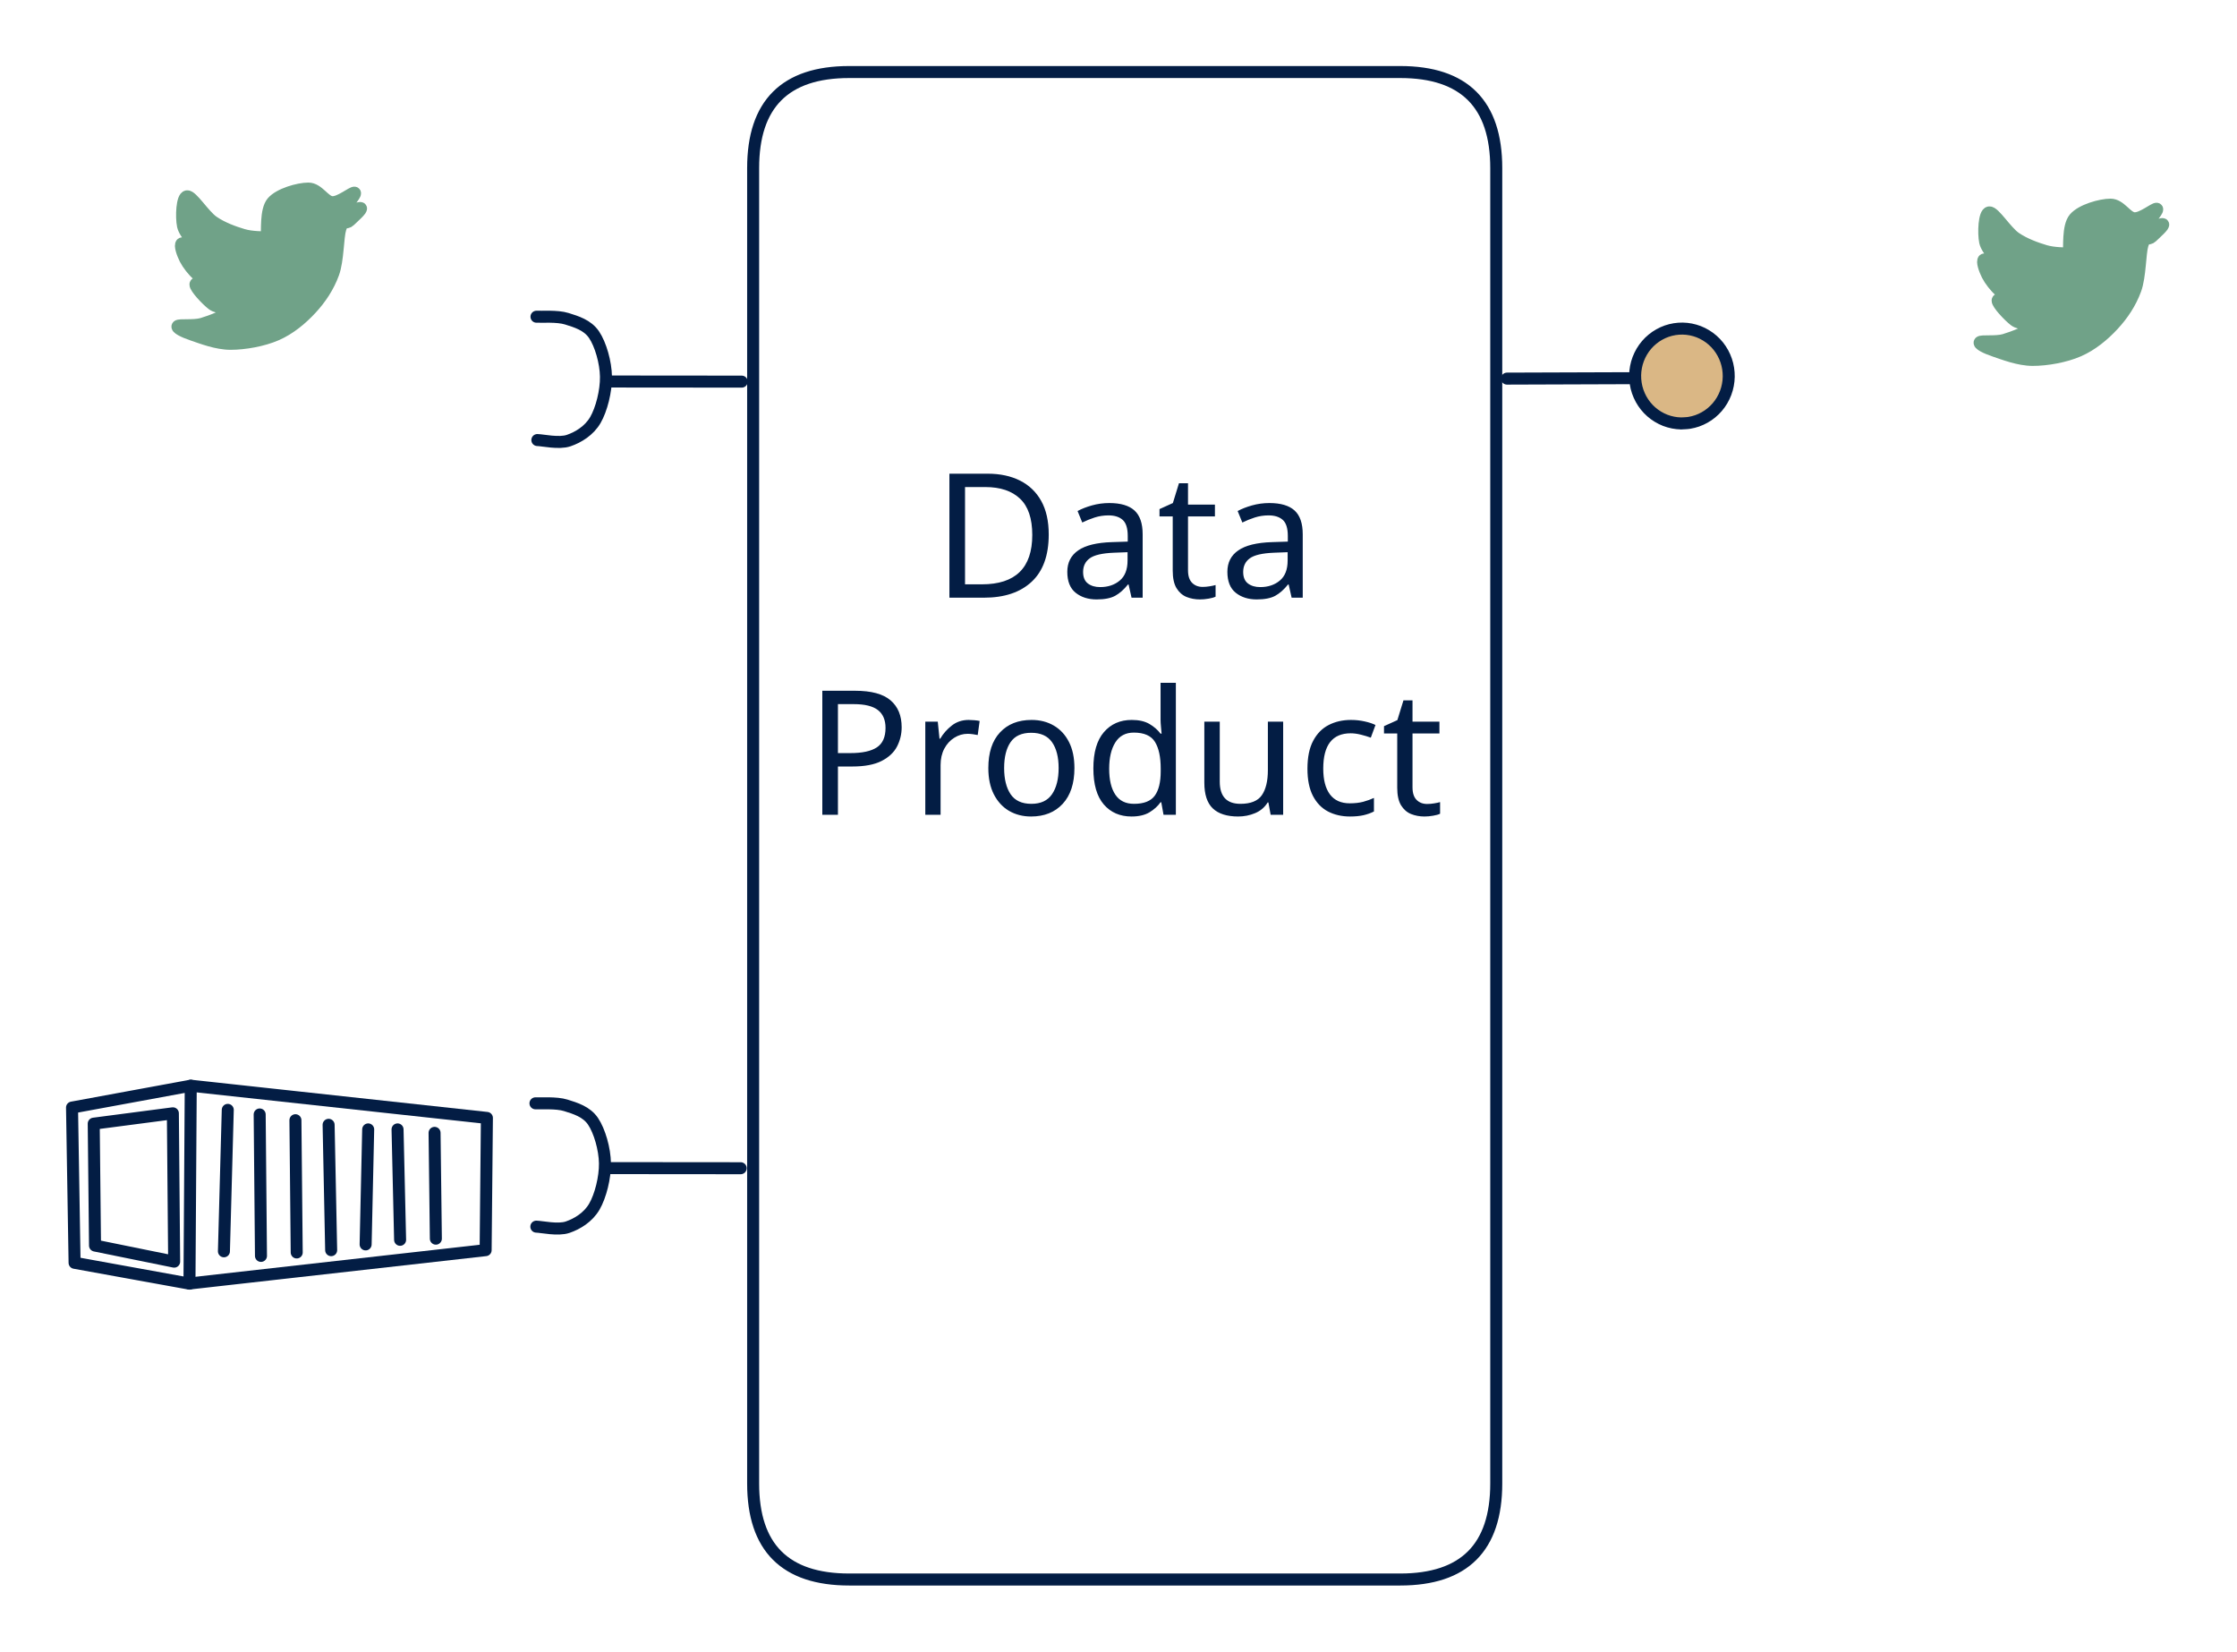
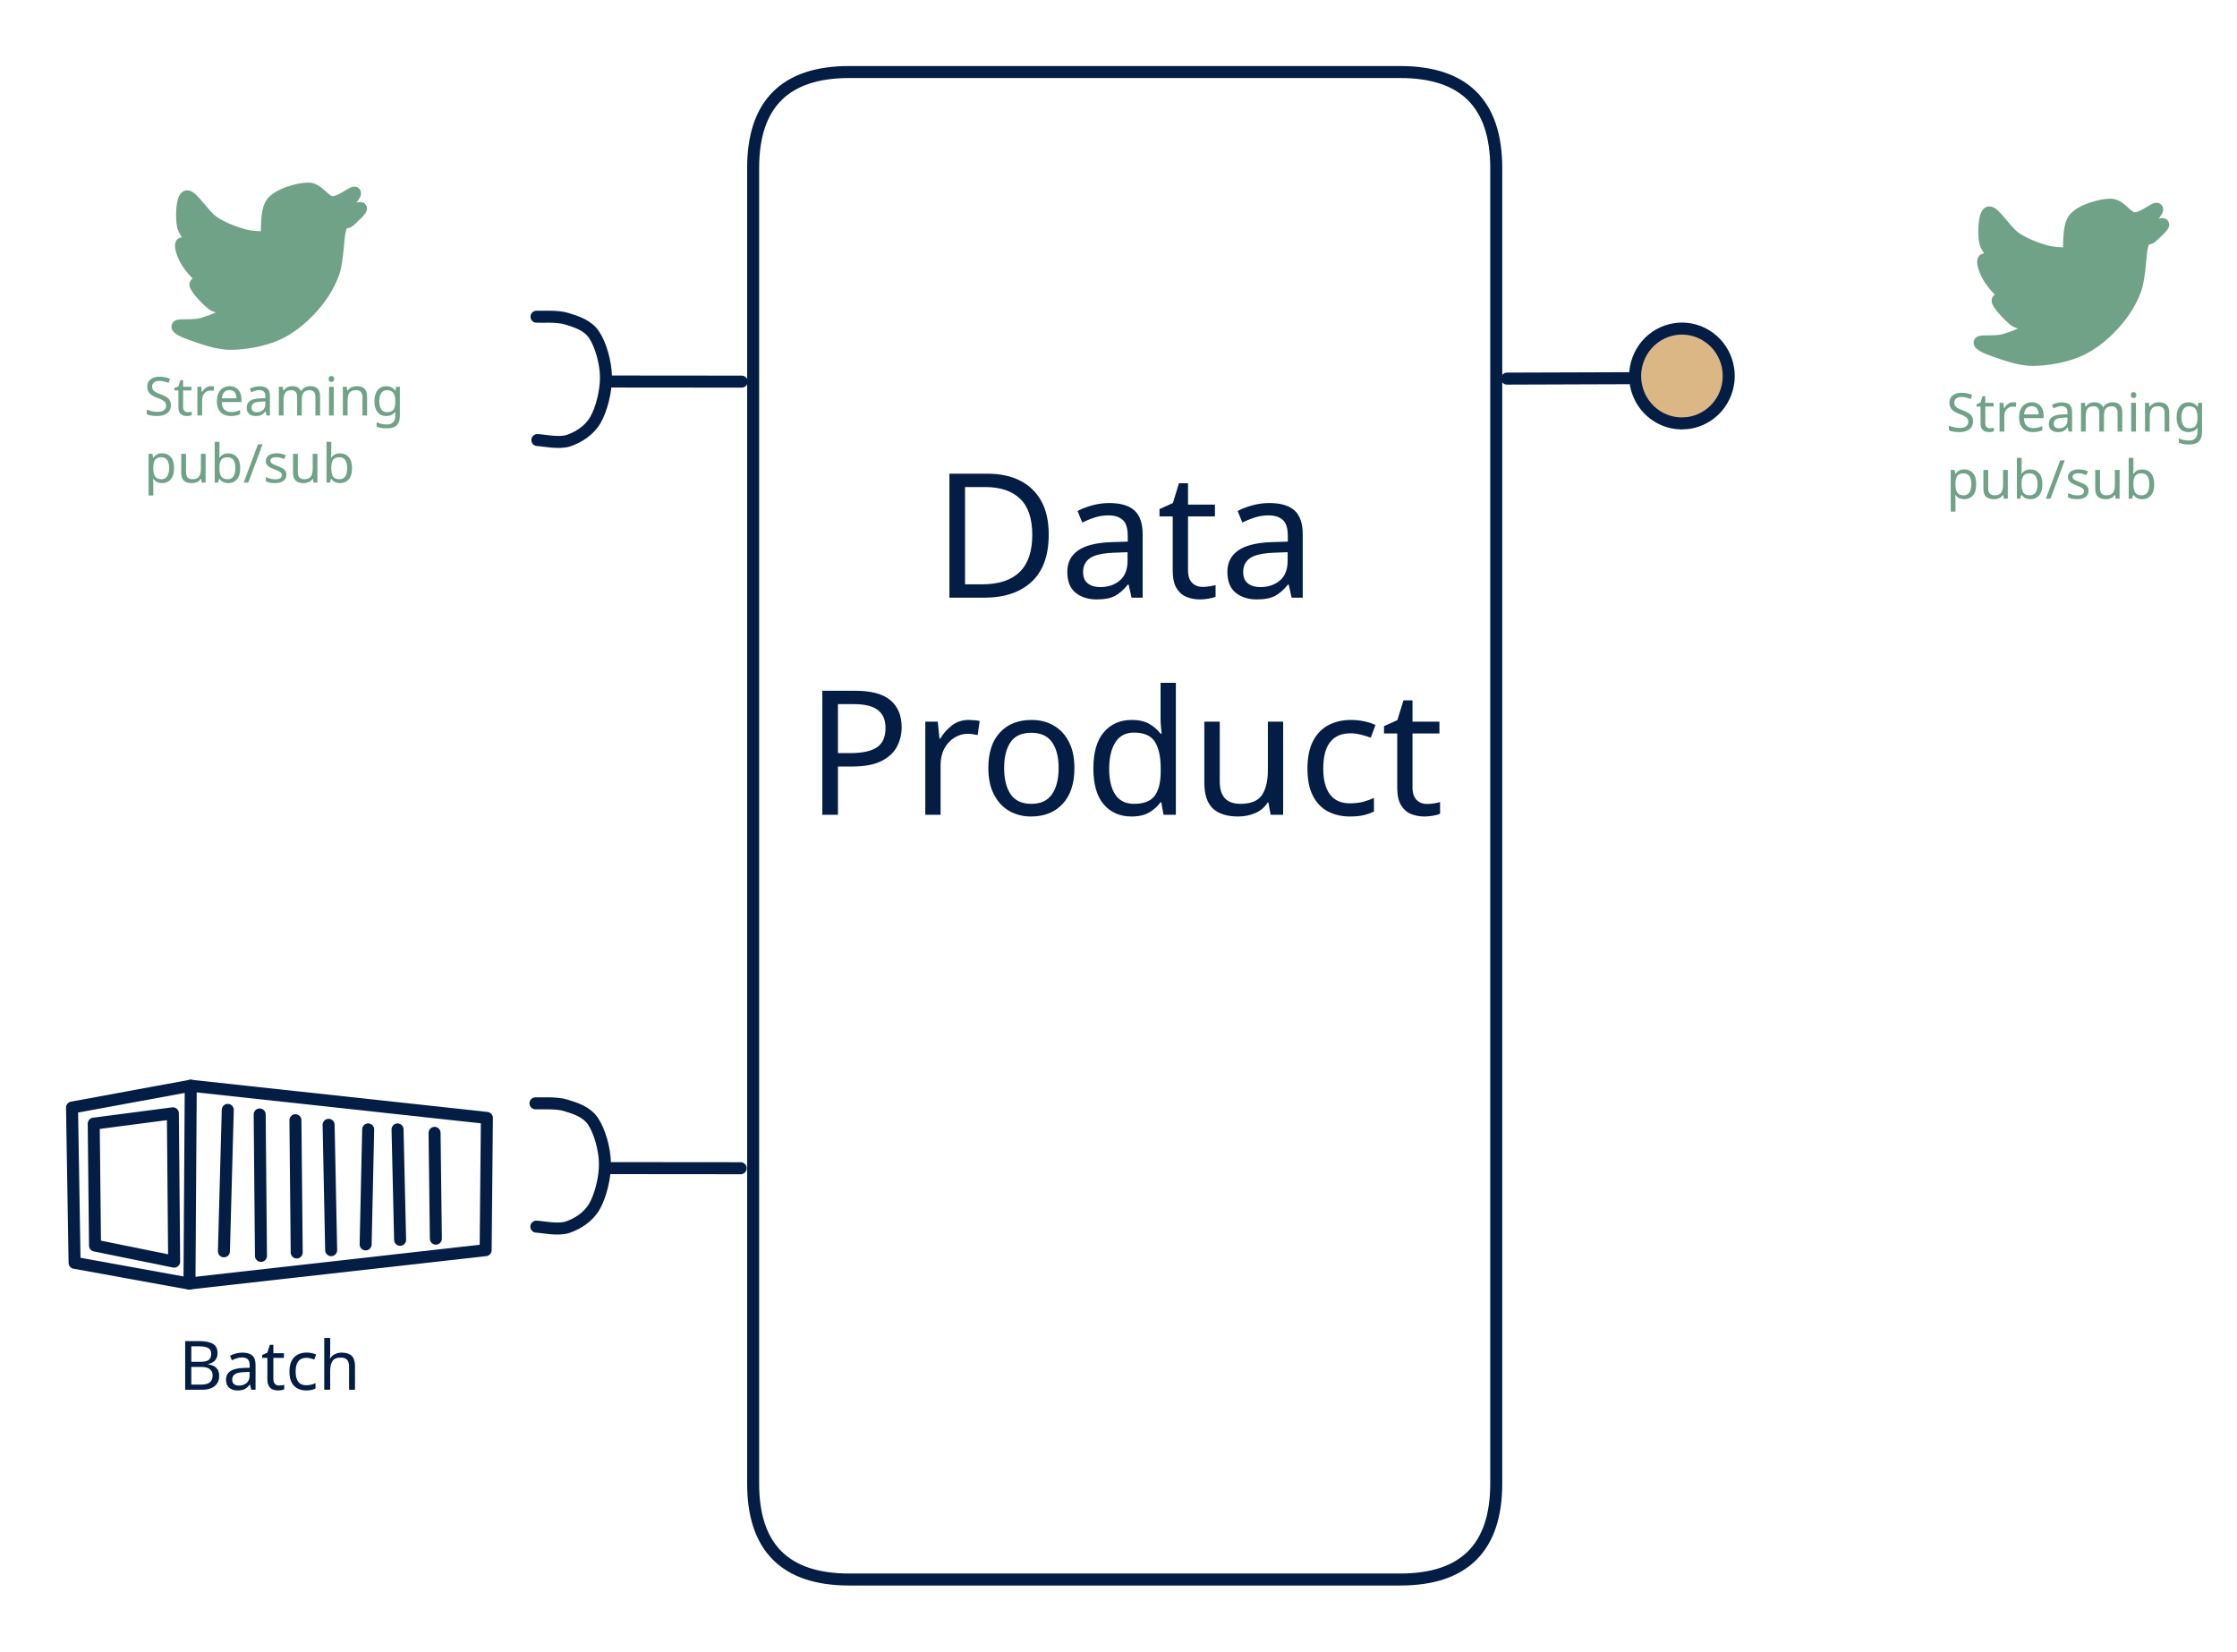
<svg xmlns="http://www.w3.org/2000/svg" version="1.1" viewBox="3946.583 1241.83 745.384 550.24" width="745.384" height="550.24">
  <g stroke-linecap="round">
    <g transform="translate(4035.403 1320.987) rotate(0 0.8961443 9.527954)" fill-rule="evenodd">
      <path d="M0 0 C0.32 -1.97, -0.4 -9.07, 1.93 -11.8 C4.25 -14.52, 10.62 -16.33, 13.92 -16.33 C17.23 -16.33, 19.21 -12.02, 21.77 -11.8 C24.34 -11.57, 28.51 -15.15, 29.33 -14.97 C30.14 -14.8, 27.6 -11.95, 26.66 -10.74 C25.72 -9.53, 22.91 -7.86, 23.7 -7.71 C24.49 -7.56, 30.74 -10.18, 31.4 -9.83 C32.07 -9.48, 28.84 -6.73, 27.7 -5.6 C26.56 -4.46, 25.5 -5.95, 24.59 -3.02 C23.68 -0.1, 23.85 7.49, 22.22 11.95 C20.59 16.41, 17.97 20.34, 14.81 23.74 C11.65 27.15, 7.73 30.42, 3.26 32.36 C-1.21 34.31, -7.33 35.39, -12 35.39 C-16.66 35.39, -21.8 33.35, -24.74 32.36 C-27.67 31.38, -30.17 30.1, -29.63 29.49 C-29.08 28.89, -24.39 29.57, -21.48 28.74 C-18.57 27.9, -12.71 25.58, -12.15 24.5 C-11.58 23.42, -16.15 23.72, -18.07 22.23 C-20 20.74, -23.75 16.76, -23.7 15.58 C-23.65 14.39, -17.9 15.65, -17.78 15.12 C-17.65 14.59, -21.4 13.74, -22.96 12.4 C-24.51 11.07, -26.22 8.85, -27.11 7.11 C-28 5.37, -29.01 2.5, -28.29 1.97 C-27.58 1.44, -22.89 4.92, -22.81 3.93 C-22.74 2.95, -27.23 -0.98, -27.85 -3.93 C-28.46 -6.88, -28.19 -13.54, -26.51 -13.76 C-24.84 -13.99, -20.89 -7.44, -17.78 -5.29 C-14.66 -3.15, -10.81 -1.79, -7.85 -0.91 C-4.89 -0.03, -1.31 -0.15, 0 0" stroke="none" stroke-width="0" fill="#70a288" fill-rule="evenodd" />
      <path d="M0 0 C0.32 -1.97, -0.4 -9.07, 1.93 -11.8 C4.25 -14.52, 10.62 -16.33, 13.92 -16.33 C17.23 -16.33, 19.21 -12.02, 21.77 -11.8 C24.34 -11.57, 28.51 -15.15, 29.33 -14.97 C30.14 -14.8, 27.6 -11.95, 26.66 -10.74 C25.72 -9.53, 22.91 -7.86, 23.7 -7.71 C24.49 -7.56, 30.74 -10.18, 31.4 -9.83 C32.07 -9.48, 28.84 -6.73, 27.7 -5.6 C26.56 -4.46, 25.5 -5.95, 24.59 -3.02 C23.68 -0.1, 23.85 7.49, 22.22 11.95 C20.59 16.41, 17.97 20.34, 14.81 23.74 C11.65 27.15, 7.73 30.42, 3.26 32.36 C-1.21 34.31, -7.33 35.39, -12 35.39 C-16.66 35.39, -21.8 33.35, -24.74 32.36 C-27.67 31.38, -30.17 30.1, -29.63 29.49 C-29.08 28.89, -24.39 29.57, -21.48 28.74 C-18.57 27.9, -12.71 25.58, -12.15 24.5 C-11.58 23.42, -16.15 23.72, -18.07 22.23 C-20 20.74, -23.75 16.76, -23.7 15.58 C-23.65 14.39, -17.9 15.65, -17.78 15.12 C-17.65 14.59, -21.4 13.74, -22.96 12.4 C-24.51 11.07, -26.22 8.85, -27.11 7.11 C-28 5.37, -29.01 2.5, -28.29 1.97 C-27.58 1.44, -22.89 4.92, -22.81 3.93 C-22.74 2.95, -27.23 -0.98, -27.85 -3.93 C-28.46 -6.88, -28.19 -13.54, -26.51 -13.76 C-24.84 -13.99, -20.89 -7.44, -17.78 -5.29 C-14.66 -3.15, -10.81 -1.79, -7.85 -0.91 C-4.89 -0.03, -1.31 -0.15, 0 0 M0 0 C0.32 -1.97, -0.4 -9.07, 1.93 -11.8 C4.25 -14.52, 10.62 -16.33, 13.92 -16.33 C17.23 -16.33, 19.21 -12.02, 21.77 -11.8 C24.34 -11.57, 28.51 -15.15, 29.33 -14.97 C30.14 -14.8, 27.6 -11.95, 26.66 -10.74 C25.72 -9.53, 22.91 -7.86, 23.7 -7.71 C24.49 -7.56, 30.74 -10.18, 31.4 -9.83 C32.07 -9.48, 28.84 -6.73, 27.7 -5.6 C26.56 -4.46, 25.5 -5.95, 24.59 -3.02 C23.68 -0.1, 23.85 7.49, 22.22 11.95 C20.59 16.41, 17.97 20.34, 14.81 23.74 C11.65 27.15, 7.73 30.42, 3.26 32.36 C-1.21 34.31, -7.33 35.39, -12 35.39 C-16.66 35.39, -21.8 33.35, -24.74 32.36 C-27.67 31.38, -30.17 30.1, -29.63 29.49 C-29.08 28.89, -24.39 29.57, -21.48 28.74 C-18.57 27.9, -12.71 25.58, -12.15 24.5 C-11.58 23.42, -16.15 23.72, -18.07 22.23 C-20 20.74, -23.75 16.76, -23.7 15.58 C-23.65 14.39, -17.9 15.65, -17.78 15.12 C-17.65 14.59, -21.4 13.74, -22.96 12.4 C-24.51 11.07, -26.22 8.85, -27.11 7.11 C-28 5.37, -29.01 2.5, -28.29 1.97 C-27.58 1.44, -22.89 4.92, -22.81 3.93 C-22.74 2.95, -27.23 -0.98, -27.85 -3.93 C-28.46 -6.88, -28.19 -13.54, -26.51 -13.76 C-24.84 -13.99, -20.89 -7.44, -17.78 -5.29 C-14.66 -3.15, -10.81 -1.79, -7.85 -0.91 C-4.89 -0.03, -1.31 -0.15, 0 0" stroke="#70a288" stroke-width="4" fill="none" />
    </g>
  </g>
  <g stroke-linecap="round">
    <g transform="translate(3977.814 1616.198) rotate(0 13.39865 21.26245)">
      <path d="M0 0 C0.09 8.92, 0.19 17.84, 0.43 40.61 M0 0 C0.09 8.89, 0.19 17.78, 0.43 40.61 M0.43 40.61 C9.99 42.55, 19.55 44.5, 26.8 45.97 M0.43 40.61 C7.92 42.13, 15.42 43.66, 26.8 45.97 M26.8 45.97 C26.71 35.63, 26.62 25.29, 26.37 -3.45 M26.8 45.97 C26.66 29.7, 26.52 13.43, 26.37 -3.45 M26.37 -3.45 C17.14 -2.24, 7.91 -1.03, 0 0 M26.37 -3.45 C20.61 -2.7, 14.85 -1.94, 0 0" stroke="#031d44" stroke-width="4" fill="none" />
    </g>
  </g>
  <g stroke-linecap="round">
    <g transform="translate(3970.583 1610.834) rotate(0 19.77896 25.68963)">
      <path d="M0 0 C0.33 19.89, 0.65 39.78, 0.85 51.72 M0 0 C0.33 19.88, 0.65 39.77, 0.85 51.72 M0.85 51.72 C11.34 53.62, 21.83 55.52, 39.13 58.66 M0.85 51.72 C9.87 53.36, 18.9 54.99, 39.13 58.66 M39.13 58.66 C39.3 32.32, 39.47 5.98, 39.56 -7.28 M39.13 58.66 C39.24 41.83, 39.35 25, 39.56 -7.28 M39.56 -7.28 C26.3 -4.84, 13.04 -2.4, 0 0 M39.56 -7.28 C29.28 -5.39, 19 -3.5, 0 0" stroke="#031d44" stroke-width="4" fill="none" />
    </g>
  </g>
  <g stroke-linecap="round">
    <g transform="translate(4010.141 1603.555) rotate(0 49.12839 32.94722)">
      <path d="M0 0 C38.83 4.22, 77.66 8.44, 98.68 10.73 M0 0 C36.66 3.99, 73.32 7.97, 98.68 10.73 M98.68 10.73 C98.59 19.89, 98.51 29.06, 98.26 54.78 M98.68 10.73 C98.58 21.12, 98.48 31.51, 98.26 54.78 M98.26 54.78 C76.33 57.25, 54.4 59.72, -0.43 65.89 M98.26 54.78 C73.34 57.59, 48.43 60.39, -0.43 65.89" stroke="#031d44" stroke-width="4" fill="none" />
    </g>
  </g>
  <g stroke-linecap="round">
    <g transform="translate(4022.477 1611.601) rotate(0 -0.6380311 23.56109)">
      <path d="M0 0 C-0.29 10.83, -0.59 21.66, -1.28 47.12 M0 0 C-0.3 11.1, -0.6 22.2, -1.28 47.12" stroke="#031d44" stroke-width="4" fill="none" />
    </g>
  </g>
  <g stroke-linecap="round">
    <g transform="translate(4033.11 1613.133) rotate(0 0.212677 23.56109)">
      <path d="M0 0 C0.16 17.41, 0.31 34.83, 0.43 47.12 M0 0 C0.17 18.44, 0.33 36.88, 0.43 47.12" stroke="#031d44" stroke-width="4" fill="none" />
    </g>
  </g>
  <g stroke-linecap="round">
    <g transform="translate(4045.02 1615.049) rotate(0 0.212677 22.02866)">
      <path d="M0 0 C0.1 10.29, 0.2 20.57, 0.43 44.06 M0 0 C0.13 13.66, 0.26 27.32, 0.43 44.06" stroke="#031d44" stroke-width="4" fill="none" />
    </g>
  </g>
  <g stroke-linecap="round">
    <g transform="translate(4056.079 1616.581) rotate(0 0.4253541 20.87934)">
      <path d="M0 0 C0.29 14.24, 0.58 28.47, 0.85 41.76 M0 0 C0.27 13.21, 0.54 26.41, 0.85 41.76" stroke="#031d44" stroke-width="4" fill="none" />
    </g>
  </g>
  <g stroke-linecap="round">
    <g transform="translate(4069.265 1618.113) rotate(0 -0.4253541 19.15536)">
      <path d="M0 0 C-0.31 13.89, -0.62 27.79, -0.85 38.31 M0 0 C-0.24 10.89, -0.48 21.78, -0.85 38.31" stroke="#031d44" stroke-width="4" fill="none" />
    </g>
  </g>
  <g stroke-linecap="round">
    <g transform="translate(4079.049 1618.113) rotate(0 0.4253541 18.38914)">
      <path d="M0 0 C0.23 10.08, 0.47 20.15, 0.85 36.78 M0 0 C0.2 8.67, 0.4 17.34, 0.85 36.78" stroke="#031d44" stroke-width="4" fill="none" />
    </g>
  </g>
  <g stroke-linecap="round">
    <g transform="translate(4091.384 1619.263) rotate(0 0.212677 17.62293)">
      <path d="M0 0 C0.09 7.33, 0.18 14.66, 0.43 35.25 M0 0 C0.1 8.31, 0.2 16.63, 0.43 35.25" stroke="#031d44" stroke-width="4" fill="none" />
    </g>
  </g>
  <g stroke-linecap="round" transform="translate(4197.535 1265.83) rotate(0 123.8051 251.1225)">
    <path d="M32 0 C84.09 0, 136.18 0, 215.61 0 M32 0 C95.17 0, 158.34 0, 215.61 0 M215.61 0 C236.94 0, 247.61 10.67, 247.61 32 M215.61 0 C236.94 0, 247.61 10.67, 247.61 32 M247.61 32 C247.61 178.87, 247.61 325.73, 247.61 470.24 M247.61 32 C247.61 145.86, 247.61 259.71, 247.61 470.24 M247.61 470.24 C247.61 491.58, 236.94 502.24, 215.61 502.24 M247.61 470.24 C247.61 491.58, 236.94 502.24, 215.61 502.24 M215.61 502.24 C177.97 502.24, 140.33 502.24, 32 502.24 M215.61 502.24 C159.12 502.24, 102.63 502.24, 32 502.24 M32 502.24 C10.67 502.24, 0 491.58, 0 470.24 M32 502.24 C10.67 502.24, 0 491.58, 0 470.24 M0 470.24 C0 350.03, 0 229.81, 0 32 M0 470.24 C0 380.06, 0 289.88, 0 32 M0 32 C0 10.67, 10.67 0, 32 0 M0 32 C0 10.67, 10.67 0, 32 0" stroke="#031d44" stroke-width="4" fill="none" />
  </g>
  <g stroke-linecap="round">
    <g transform="translate(4116.795 1356.65) rotate(269.5993 20.20242 11.50673)">
      <path d="M0 0 C-0.04 1.74, -1.34 7.21, -0.25 10.44 C0.83 13.66, 2.98 17.27, 6.52 19.37 C10.05 21.46, 16.21 23.05, 20.95 23.01 C25.69 22.98, 31.74 21.29, 34.97 19.13 C38.2 16.98, 39.33 13.27, 40.35 10.08 C41.37 6.89, 40.97 1.68, 41.09 0 M0 0 C-0.04 1.74, -1.34 7.21, -0.25 10.44 C0.83 13.66, 2.98 17.27, 6.52 19.37 C10.05 21.46, 16.21 23.05, 20.95 23.01 C25.69 22.98, 31.74 21.29, 34.97 19.13 C38.2 16.98, 39.33 13.27, 40.35 10.08 C41.37 6.89, 40.97 1.68, 41.09 0" stroke="#031d44" stroke-width="4" fill="none" />
    </g>
  </g>
  <g stroke-linecap="round">
    <g transform="translate(4171.701 1346.758) rotate(269.5993 -0.1761756 22.19813)">
      <path d="M0 0 C-0.06 7.4, -0.29 37, -0.35 44.4 M0 0 C-0.06 7.4, -0.29 37, -0.35 44.4" stroke="#031d44" stroke-width="4" fill="none" />
    </g>
  </g>
  <g stroke-linecap="round">
    <g transform="translate(4116.455 1618.72) rotate(269.5993 20.20242 11.50673)">
      <path d="M0 0 C-0.04 1.74, -1.34 7.21, -0.25 10.44 C0.83 13.66, 2.98 17.27, 6.52 19.37 C10.05 21.46, 16.21 23.05, 20.95 23.01 C25.69 22.98, 31.74 21.29, 34.97 19.13 C38.2 16.98, 39.33 13.27, 40.35 10.08 C41.37 6.89, 40.97 1.68, 41.09 0 M0 0 C-0.04 1.74, -1.34 7.21, -0.25 10.44 C0.83 13.66, 2.98 17.27, 6.52 19.37 C10.05 21.46, 16.21 23.05, 20.95 23.01 C25.69 22.98, 31.74 21.29, 34.97 19.13 C38.2 16.98, 39.33 13.27, 40.35 10.08 C41.37 6.89, 40.97 1.68, 41.09 0" stroke="#031d44" stroke-width="4" fill="none" />
    </g>
  </g>
  <g stroke-linecap="round">
    <g transform="translate(4171.361 1608.828) rotate(269.5993 -0.1761756 22.19813)">
      <path d="M0 0 C-0.06 7.4, -0.29 37, -0.35 44.4 M0 0 C-0.06 7.4, -0.29 37, -0.35 44.4" stroke="#031d44" stroke-width="4" fill="none" />
    </g>
  </g>
  <g stroke-linecap="round">
    <g transform="translate(4468.627 1347.588) rotate(90.96151 0.4103828 20.31395)">
      <path d="M0 0 C0.14 6.77, 0.68 33.86, 0.82 40.63 M0 0 C0.14 6.77, 0.68 33.86, 0.82 40.63" stroke="#031d44" stroke-width="4" fill="none" />
    </g>
  </g>
  <g stroke-linecap="round" transform="translate(4491.216 1351.508) rotate(90.96151 15.79974 15.59455)">
    <path d="M31.6 15.59 C31.6 16.5, 31.52 17.41, 31.36 18.3 C31.2 19.19, 30.96 20.08, 30.65 20.93 C30.33 21.78, 29.94 22.61, 29.48 23.39 C29.03 24.17, 28.49 24.93, 27.9 25.62 C27.32 26.31, 26.66 26.96, 25.96 27.54 C25.26 28.12, 24.49 28.65, 23.7 29.1 C22.91 29.55, 22.06 29.94, 21.2 30.25 C20.34 30.56, 19.44 30.8, 18.54 30.95 C17.64 31.11, 16.71 31.19, 15.8 31.19 C14.89 31.19, 13.96 31.11, 13.06 30.95 C12.16 30.8, 11.26 30.56, 10.4 30.25 C9.54 29.94, 8.69 29.55, 7.9 29.1 C7.11 28.65, 6.34 28.12, 5.64 27.54 C4.94 26.96, 4.28 26.31, 3.7 25.62 C3.11 24.93, 2.57 24.17, 2.12 23.39 C1.66 22.61, 1.27 21.78, 0.95 20.93 C0.64 20.08, 0.4 19.19, 0.24 18.3 C0.08 17.41, 0 16.5, 0 15.59 C0 14.69, 0.08 13.78, 0.24 12.89 C0.4 12, 0.64 11.11, 0.95 10.26 C1.27 9.41, 1.66 8.58, 2.12 7.8 C2.57 7.02, 3.11 6.26, 3.7 5.57 C4.28 4.88, 4.94 4.23, 5.64 3.65 C6.34 3.07, 7.11 2.54, 7.9 2.09 C8.69 1.64, 9.54 1.25, 10.4 0.94 C11.26 0.63, 12.16 0.39, 13.06 0.24 C13.96 0.08, 14.89 0, 15.8 0 C16.71 0, 17.64 0.08, 18.54 0.24 C19.44 0.39, 20.34 0.63, 21.2 0.94 C22.06 1.25, 22.91 1.64, 23.7 2.09 C24.49 2.54, 25.26 3.07, 25.96 3.65 C26.66 4.23, 27.32 4.88, 27.9 5.57 C28.49 6.26, 29.03 7.02, 29.48 7.8 C29.94 8.58, 30.33 9.41, 30.65 10.26 C30.96 11.11, 31.2 12, 31.36 12.89 C31.52 13.78, 31.56 15.14, 31.6 15.59 C31.64 16.05, 31.64 15.14, 31.6 15.59" stroke="none" stroke-width="0" fill="#dab785" />
    <path d="M31.6 15.59 C31.6 16.5, 31.52 17.41, 31.36 18.3 C31.2 19.19, 30.96 20.08, 30.65 20.93 C30.33 21.78, 29.94 22.61, 29.48 23.39 C29.03 24.17, 28.49 24.93, 27.9 25.62 C27.32 26.31, 26.66 26.96, 25.96 27.54 C25.26 28.12, 24.49 28.65, 23.7 29.1 C22.91 29.55, 22.06 29.94, 21.2 30.25 C20.34 30.56, 19.44 30.8, 18.54 30.95 C17.64 31.11, 16.71 31.19, 15.8 31.19 C14.89 31.19, 13.96 31.11, 13.06 30.95 C12.16 30.8, 11.26 30.56, 10.4 30.25 C9.54 29.94, 8.69 29.55, 7.9 29.1 C7.11 28.65, 6.34 28.12, 5.64 27.54 C4.94 26.96, 4.28 26.31, 3.7 25.62 C3.11 24.93, 2.57 24.17, 2.12 23.39 C1.66 22.61, 1.27 21.78, 0.95 20.93 C0.64 20.08, 0.4 19.19, 0.24 18.3 C0.08 17.41, 0 16.5, 0 15.59 C0 14.69, 0.08 13.78, 0.24 12.89 C0.4 12, 0.64 11.11, 0.95 10.26 C1.27 9.41, 1.66 8.58, 2.12 7.8 C2.57 7.02, 3.11 6.26, 3.7 5.57 C4.28 4.88, 4.94 4.23, 5.64 3.65 C6.34 3.07, 7.11 2.54, 7.9 2.09 C8.69 1.64, 9.54 1.25, 10.4 0.94 C11.26 0.63, 12.16 0.39, 13.06 0.24 C13.96 0.08, 14.89 0, 15.8 0 C16.71 0, 17.64 0.08, 18.54 0.24 C19.44 0.39, 20.34 0.63, 21.2 0.94 C22.06 1.25, 22.91 1.64, 23.7 2.09 C24.49 2.54, 25.26 3.07, 25.96 3.65 C26.66 4.23, 27.32 4.88, 27.9 5.57 C28.49 6.26, 29.03 7.02, 29.48 7.8 C29.94 8.58, 30.33 9.41, 30.65 10.26 C30.96 11.11, 31.2 12, 31.36 12.89 C31.52 13.78, 31.56 15.14, 31.6 15.59 C31.64 16.05, 31.64 15.14, 31.6 15.59" stroke="#031d44" stroke-width="4" fill="none" />
  </g>
  <g stroke-linecap="round">
    <g transform="translate(4635.898 1326.348) rotate(0 0.8961443 9.527954)" fill-rule="evenodd">
      <path d="M0 0 C0.32 -1.97, -0.4 -9.07, 1.93 -11.8 C4.25 -14.52, 10.62 -16.33, 13.92 -16.33 C17.23 -16.33, 19.21 -12.02, 21.77 -11.8 C24.34 -11.57, 28.51 -15.15, 29.33 -14.97 C30.14 -14.8, 27.6 -11.95, 26.66 -10.74 C25.72 -9.53, 22.91 -7.86, 23.7 -7.71 C24.49 -7.56, 30.74 -10.18, 31.4 -9.83 C32.07 -9.48, 28.84 -6.73, 27.7 -5.6 C26.56 -4.46, 25.5 -5.95, 24.59 -3.02 C23.68 -0.1, 23.85 7.49, 22.22 11.95 C20.59 16.41, 17.97 20.34, 14.81 23.74 C11.65 27.15, 7.73 30.42, 3.26 32.36 C-1.21 34.31, -7.33 35.39, -12 35.39 C-16.66 35.39, -21.8 33.35, -24.74 32.36 C-27.67 31.38, -30.17 30.1, -29.63 29.49 C-29.08 28.89, -24.39 29.57, -21.48 28.74 C-18.57 27.9, -12.71 25.58, -12.15 24.5 C-11.58 23.42, -16.15 23.72, -18.07 22.23 C-20 20.74, -23.75 16.76, -23.7 15.58 C-23.65 14.39, -17.9 15.65, -17.78 15.12 C-17.65 14.59, -21.4 13.74, -22.96 12.4 C-24.51 11.07, -26.22 8.85, -27.11 7.11 C-28 5.37, -29.01 2.5, -28.29 1.97 C-27.58 1.44, -22.89 4.92, -22.81 3.93 C-22.74 2.95, -27.23 -0.98, -27.85 -3.93 C-28.46 -6.88, -28.19 -13.54, -26.51 -13.76 C-24.84 -13.99, -20.89 -7.44, -17.78 -5.29 C-14.66 -3.15, -10.81 -1.79, -7.85 -0.91 C-4.89 -0.03, -1.31 -0.15, 0 0" stroke="none" stroke-width="0" fill="#70a288" fill-rule="evenodd" />
      <path d="M0 0 C0.32 -1.97, -0.4 -9.07, 1.93 -11.8 C4.25 -14.52, 10.62 -16.33, 13.92 -16.33 C17.23 -16.33, 19.21 -12.02, 21.77 -11.8 C24.34 -11.57, 28.51 -15.15, 29.33 -14.97 C30.14 -14.8, 27.6 -11.95, 26.66 -10.74 C25.72 -9.53, 22.91 -7.86, 23.7 -7.71 C24.49 -7.56, 30.74 -10.18, 31.4 -9.83 C32.07 -9.48, 28.84 -6.73, 27.7 -5.6 C26.56 -4.46, 25.5 -5.95, 24.59 -3.02 C23.68 -0.1, 23.85 7.49, 22.22 11.95 C20.59 16.41, 17.97 20.34, 14.81 23.74 C11.65 27.15, 7.73 30.42, 3.26 32.36 C-1.21 34.31, -7.33 35.39, -12 35.39 C-16.66 35.39, -21.8 33.35, -24.74 32.36 C-27.67 31.38, -30.17 30.1, -29.63 29.49 C-29.08 28.89, -24.39 29.57, -21.48 28.74 C-18.57 27.9, -12.71 25.58, -12.15 24.5 C-11.58 23.42, -16.15 23.72, -18.07 22.23 C-20 20.74, -23.75 16.76, -23.7 15.58 C-23.65 14.39, -17.9 15.65, -17.78 15.12 C-17.65 14.59, -21.4 13.74, -22.96 12.4 C-24.51 11.07, -26.22 8.85, -27.11 7.11 C-28 5.37, -29.01 2.5, -28.29 1.97 C-27.58 1.44, -22.89 4.92, -22.81 3.93 C-22.74 2.95, -27.23 -0.98, -27.85 -3.93 C-28.46 -6.88, -28.19 -13.54, -26.51 -13.76 C-24.84 -13.99, -20.89 -7.44, -17.78 -5.29 C-14.66 -3.15, -10.81 -1.79, -7.85 -0.91 C-4.89 -0.03, -1.31 -0.15, 0 0 M0 0 C0.32 -1.97, -0.4 -9.07, 1.93 -11.8 C4.25 -14.52, 10.62 -16.33, 13.92 -16.33 C17.23 -16.33, 19.21 -12.02, 21.77 -11.8 C24.34 -11.57, 28.51 -15.15, 29.33 -14.97 C30.14 -14.8, 27.6 -11.95, 26.66 -10.74 C25.72 -9.53, 22.91 -7.86, 23.7 -7.71 C24.49 -7.56, 30.74 -10.18, 31.4 -9.83 C32.07 -9.48, 28.84 -6.73, 27.7 -5.6 C26.56 -4.46, 25.5 -5.95, 24.59 -3.02 C23.68 -0.1, 23.85 7.49, 22.22 11.95 C20.59 16.41, 17.97 20.34, 14.81 23.74 C11.65 27.15, 7.73 30.42, 3.26 32.36 C-1.21 34.31, -7.33 35.39, -12 35.39 C-16.66 35.39, -21.8 33.35, -24.74 32.36 C-27.67 31.38, -30.17 30.1, -29.63 29.49 C-29.08 28.89, -24.39 29.57, -21.48 28.74 C-18.57 27.9, -12.71 25.58, -12.15 24.5 C-11.58 23.42, -16.15 23.72, -18.07 22.23 C-20 20.74, -23.75 16.76, -23.7 15.58 C-23.65 14.39, -17.9 15.65, -17.78 15.12 C-17.65 14.59, -21.4 13.74, -22.96 12.4 C-24.51 11.07, -26.22 8.85, -27.11 7.11 C-28 5.37, -29.01 2.5, -28.29 1.97 C-27.58 1.44, -22.89 4.92, -22.81 3.93 C-22.74 2.95, -27.23 -0.98, -27.85 -3.93 C-28.46 -6.88, -28.19 -13.54, -26.51 -13.76 C-24.84 -13.99, -20.89 -7.44, -17.78 -5.29 C-14.66 -3.15, -10.81 -1.79, -7.85 -0.91 C-4.89 -0.03, -1.31 -0.15, 0 0" stroke="#70a288" stroke-width="4" fill="none" />
    </g>
  </g>
  <text x="4321.340" y="1440.960" font-family="Excalifont, Xiaolai, sans-serif, Segoe UI Emoji" font-size="57.854px" fill="#031d44" text-anchor="middle" style="white-space: pre;" direction="ltr" dominant-baseline="alphabetic">Data </text>
  <text x="4321.340" y="1513.280" font-family="Excalifont, Xiaolai, sans-serif, Segoe UI Emoji" font-size="57.854px" fill="#031d44" text-anchor="middle" style="white-space: pre;" direction="ltr" dominant-baseline="alphabetic">Product</text>
+   <g transform="translate(3994.57 1364.512) rotate(0 41.53375 22.34799)">
+     <text x="0" y="15.751" font-family="Excalifont, Xiaolai, sans-serif, Segoe UI Emoji" font-size="17.878px" fill="#70a288" text-anchor="start" style="white-space: pre;" direction="ltr" dominant-baseline="alphabetic">Streaming</text>
+     <text x="0" y="38.099" font-family="Excalifont, Xiaolai, sans-serif, Segoe UI Emoji" font-size="17.878px" fill="#70a288" text-anchor="start" style="white-space: pre;" direction="ltr" dominant-baseline="alphabetic">pub/sub</text>
+   </g>
+   <g transform="translate(4595.065 1369.872) rotate(0 41.53375 22.34799)">
+     <text x="0" y="15.751" font-family="Excalifont, Xiaolai, sans-serif, Segoe UI Emoji" font-size="17.878px" fill="#70a288" text-anchor="start" style="white-space: pre;" direction="ltr" dominant-baseline="alphabetic">Streaming</text>
+     <text x="0" y="38.099" font-family="Excalifont, Xiaolai, sans-serif, Segoe UI Emoji" font-size="17.878px" fill="#70a288" text-anchor="start" style="white-space: pre;" direction="ltr" dominant-baseline="alphabetic">pub/sub</text>
+   </g>
+   <g transform="translate(4006.08 1684.841) rotate(0 33.62371 14.19388)">
+     <text x="0" y="20.008" font-family="Excalifont, Xiaolai, sans-serif, Segoe UI Emoji" font-size="22.71px" fill="#031d44" text-anchor="start" style="white-space: pre;" direction="ltr" dominant-baseline="alphabetic">Batch</text>
+   </g>
</svg>
